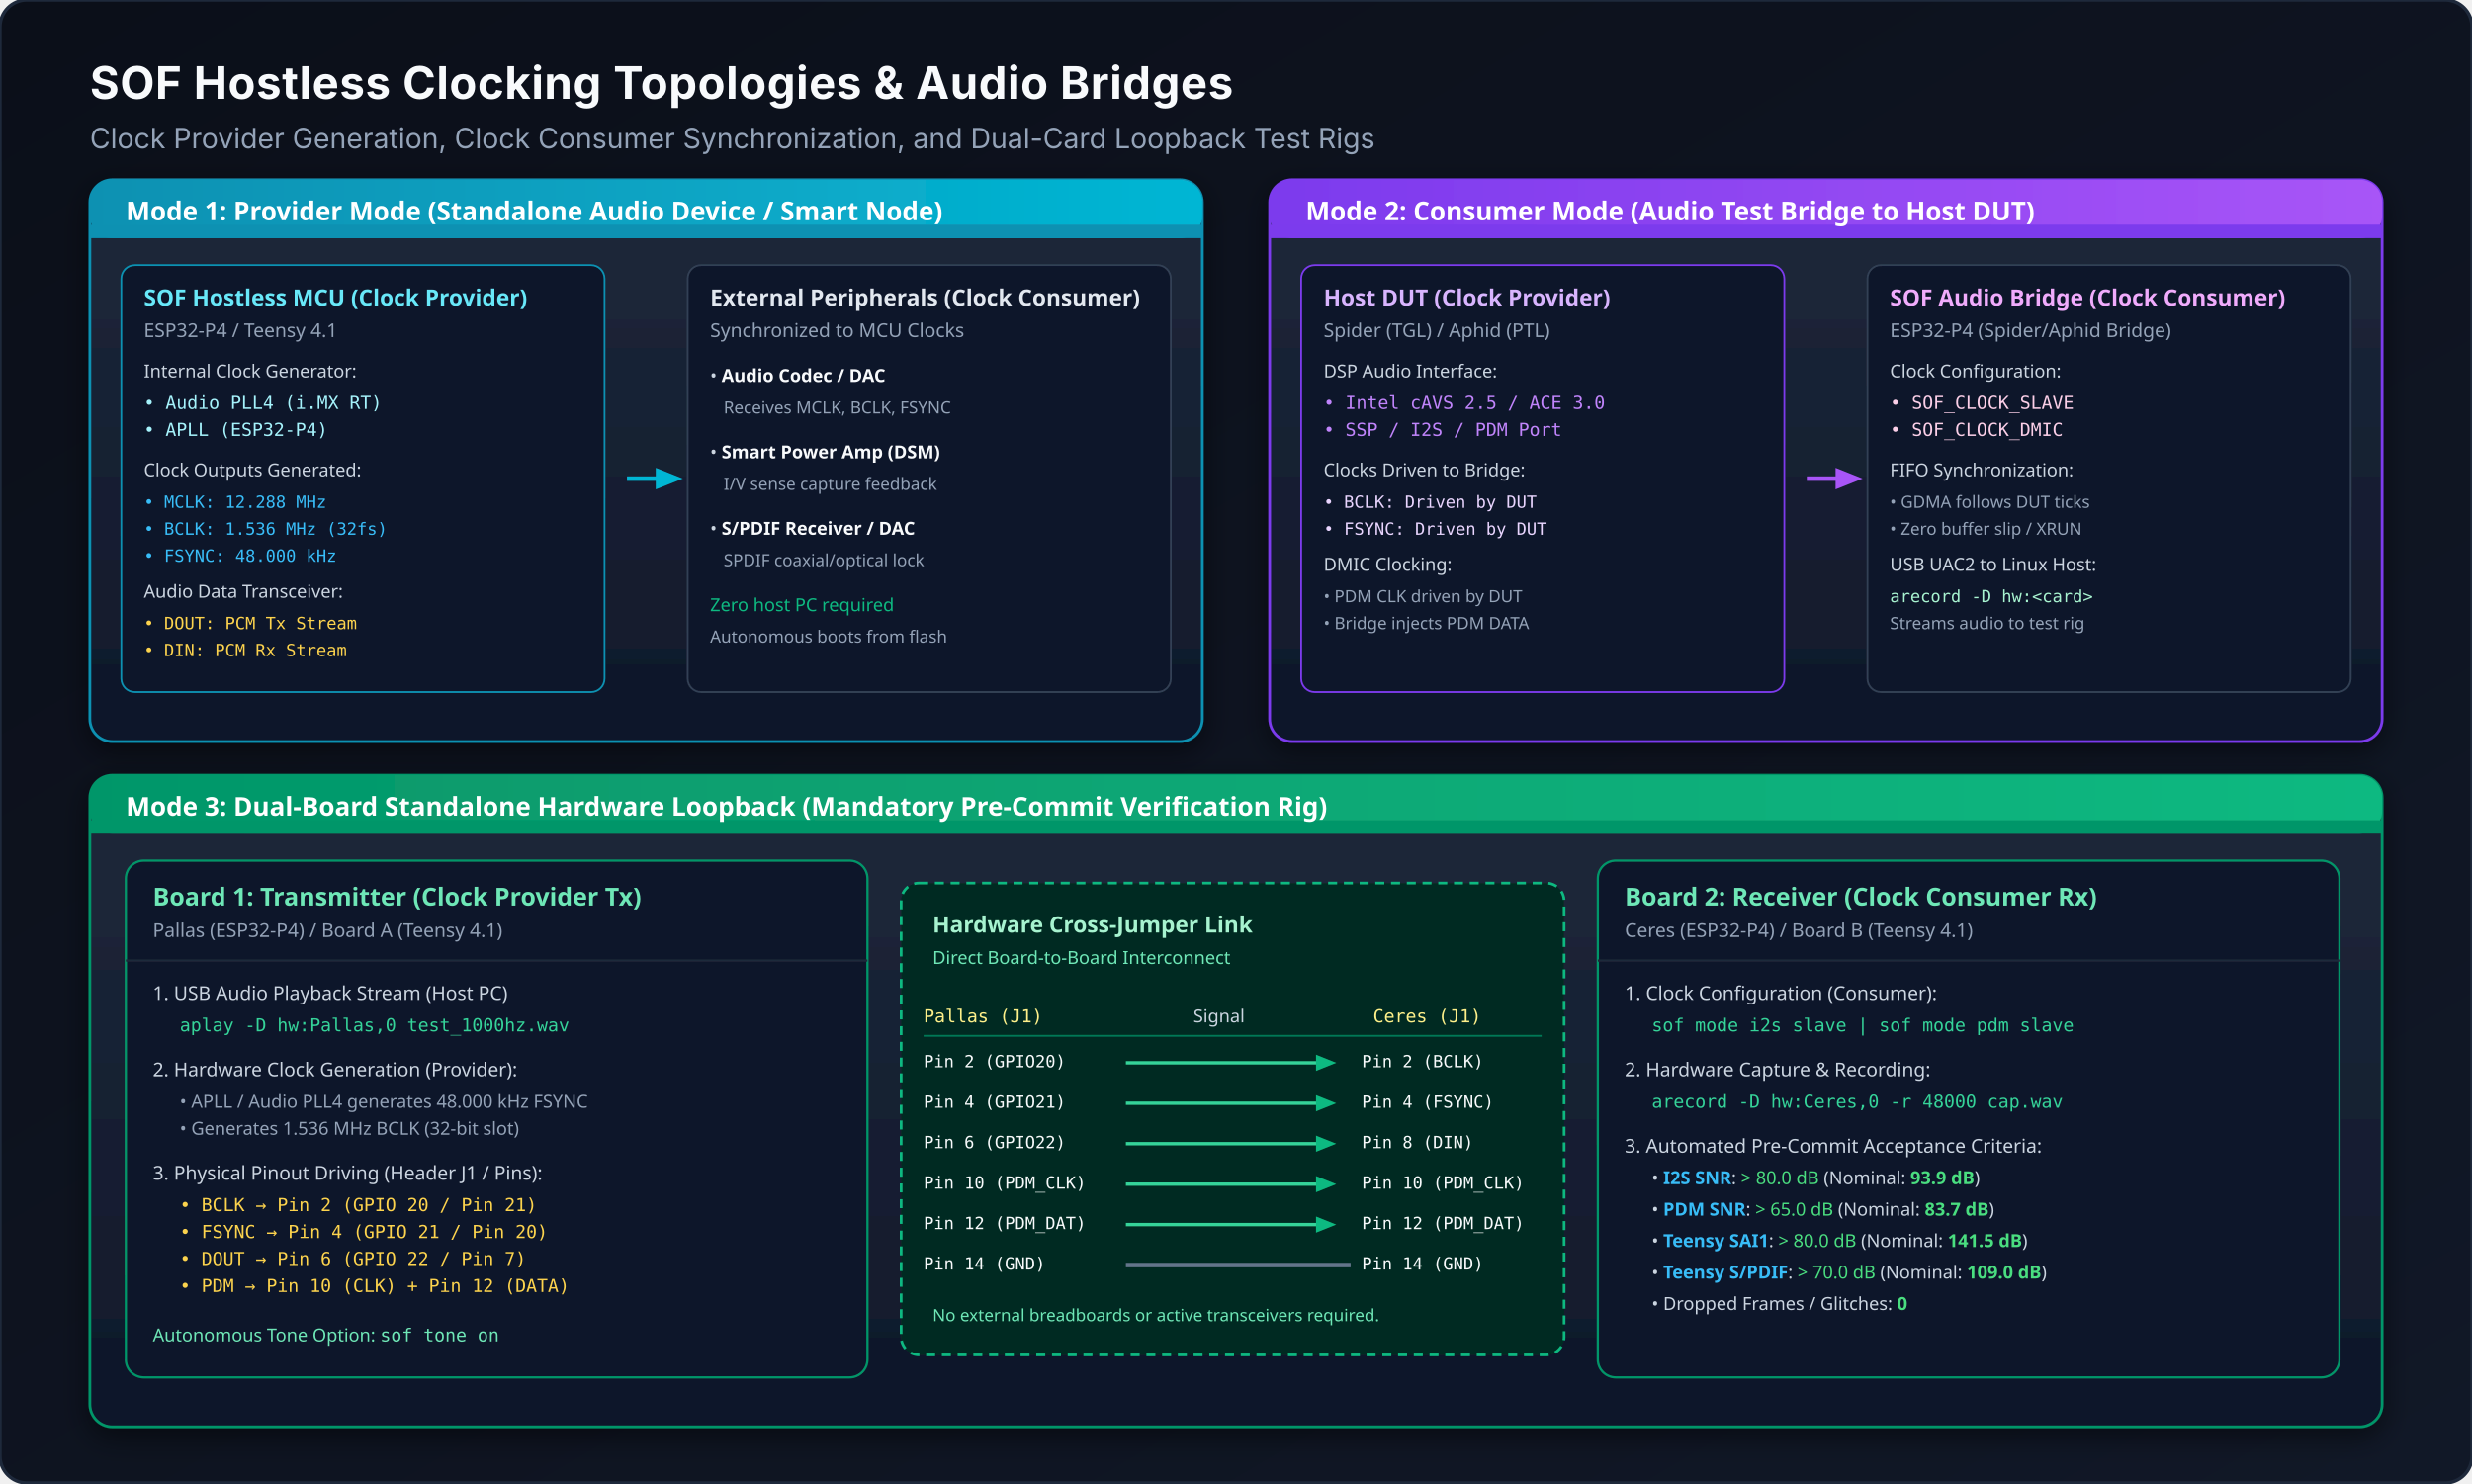
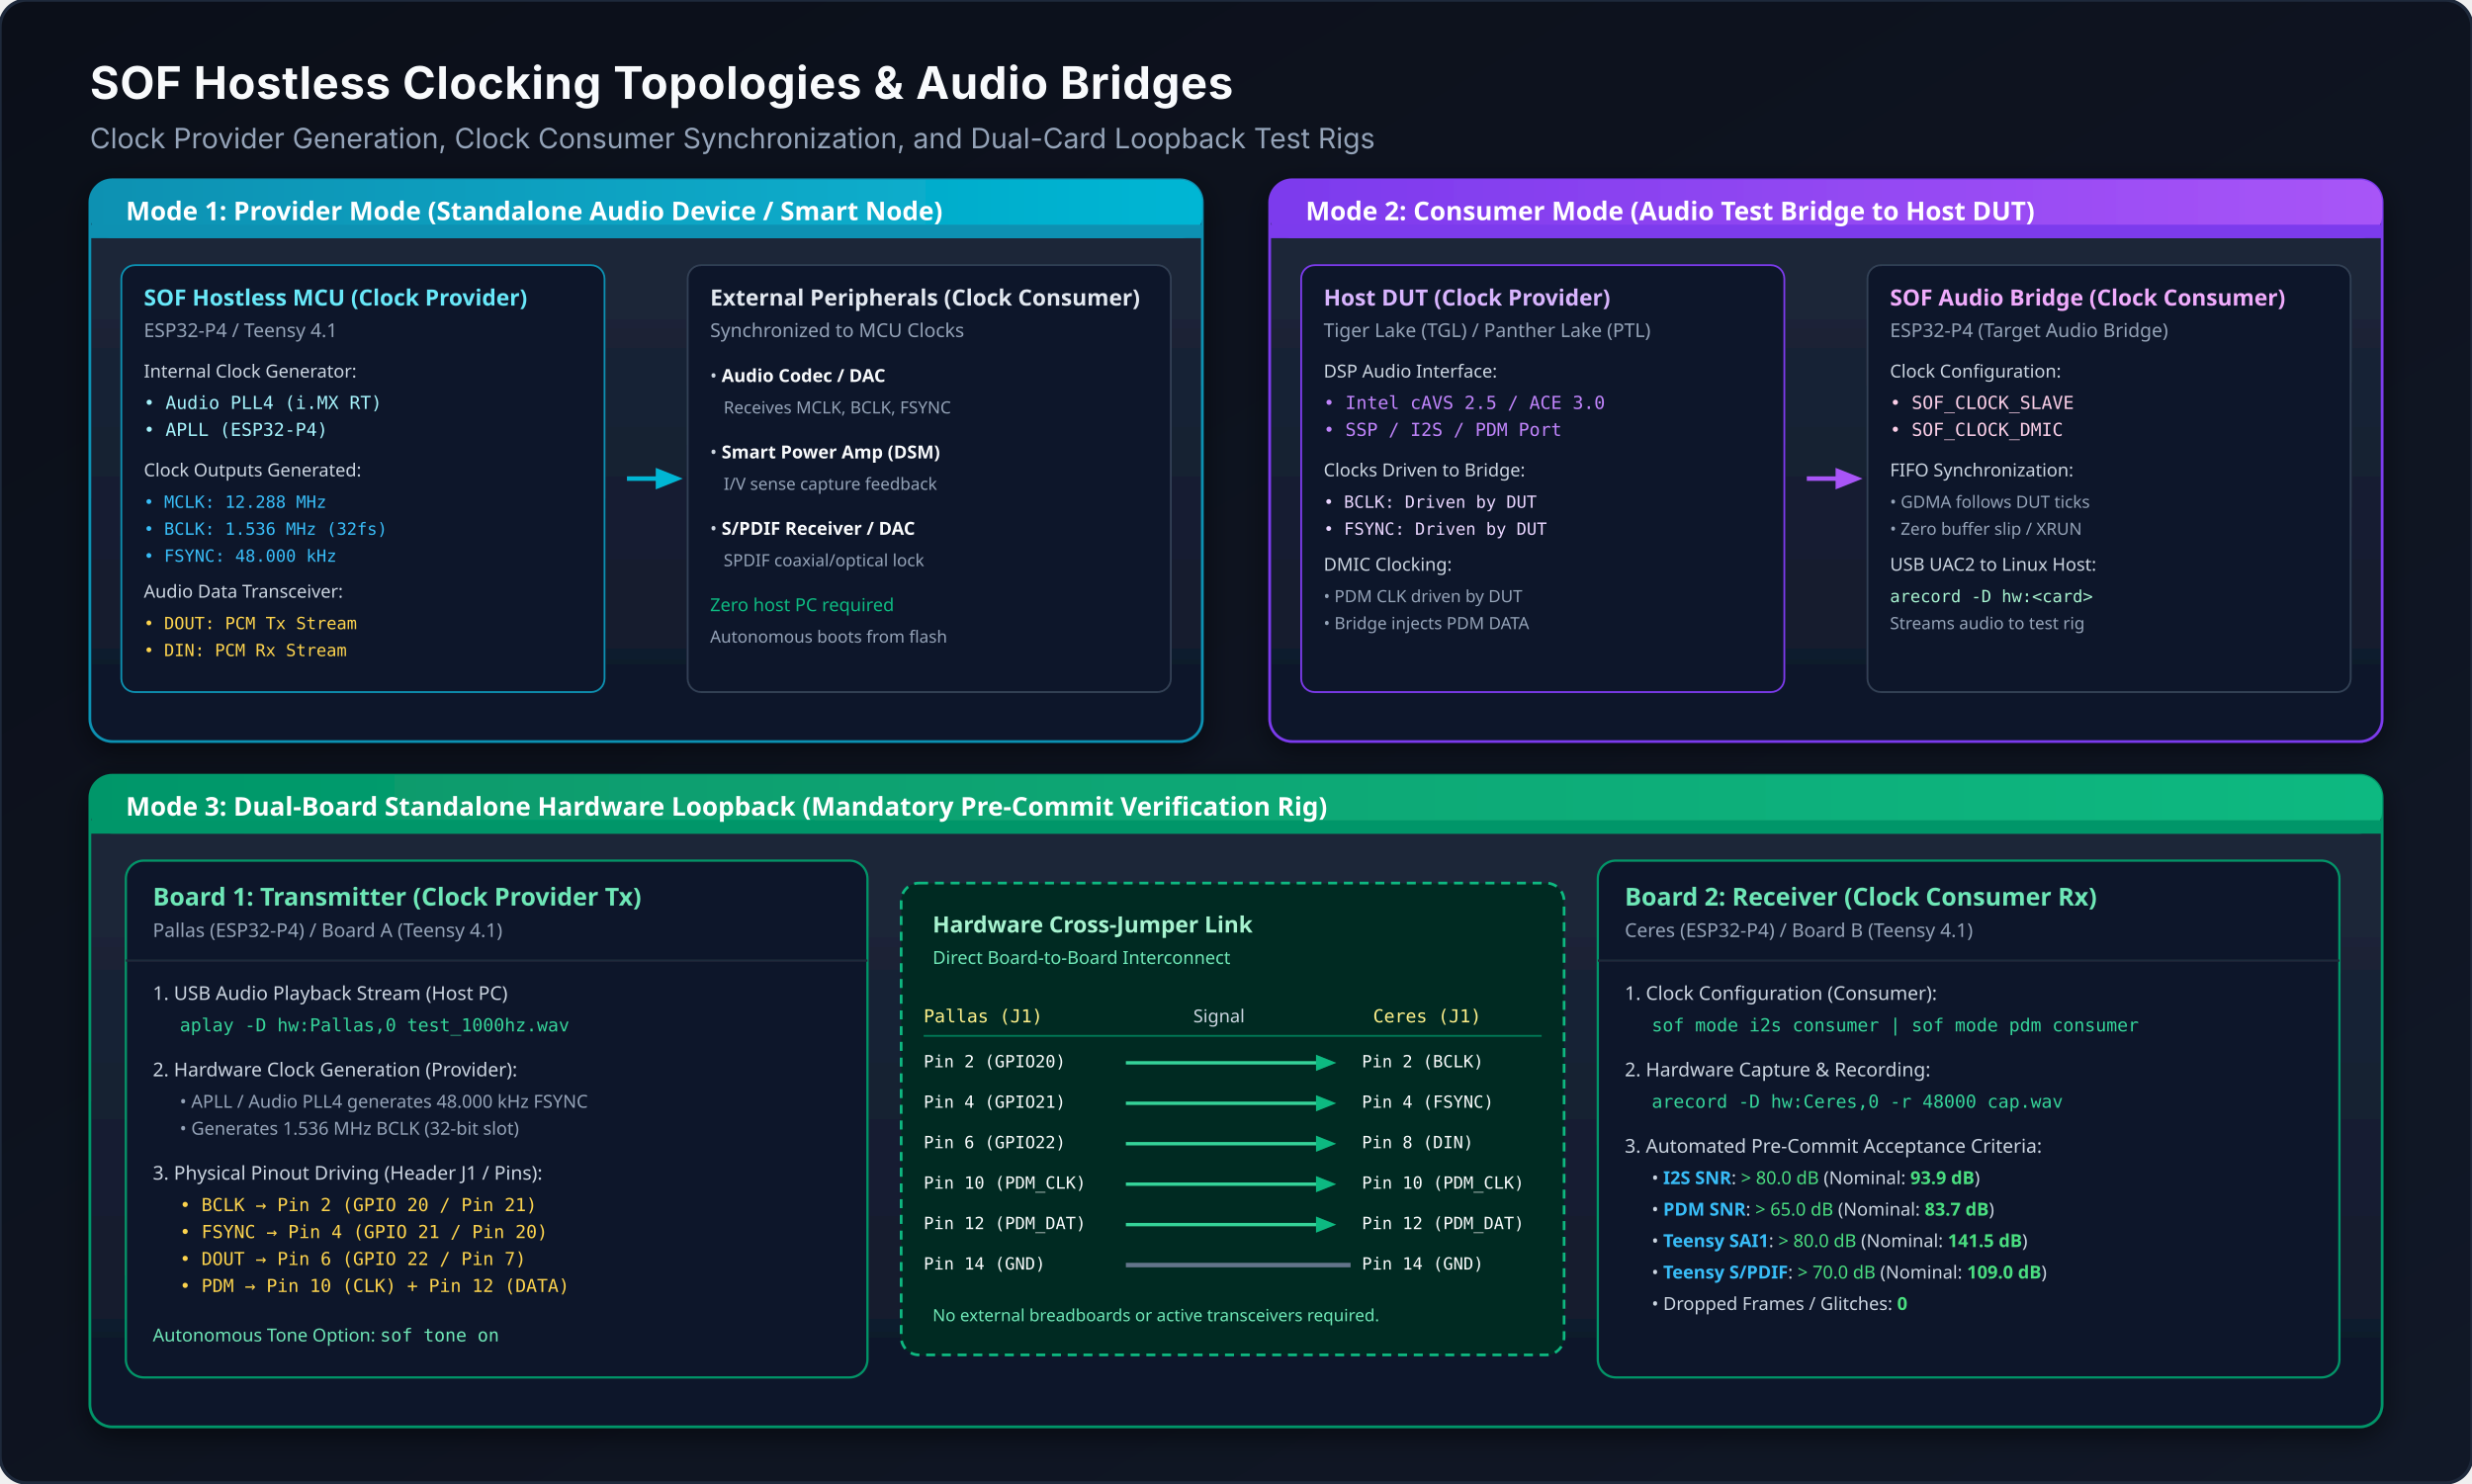
<svg xmlns="http://www.w3.org/2000/svg" viewBox="0 0 1100 660" width="100%" height="100%">
  <defs>
    <linearGradient id="bg-grad-hlclk" x1="0%" y1="0%" x2="100%" y2="100%">
      <stop offset="0%" stop-color="#0b0f19" />
      <stop offset="100%" stop-color="#111827" />
    </linearGradient>
    <linearGradient id="card-grad-hlc" x1="0%" y1="0%" x2="0%" y2="100%">
      <stop offset="0%" stop-color="#1e293b" />
      <stop offset="100%" stop-color="#0f172a" />
    </linearGradient>
    <linearGradient id="hdr-cyan-hlc" x1="0%" y1="0%" x2="100%" y2="0%">
      <stop offset="0%" stop-color="#0891b2" />
      <stop offset="100%" stop-color="#06b6d4" />
    </linearGradient>
    <linearGradient id="hdr-purple-hlc" x1="0%" y1="0%" x2="100%" y2="0%">
      <stop offset="0%" stop-color="#7c3aed" />
      <stop offset="100%" stop-color="#a855f7" />
    </linearGradient>
    <linearGradient id="hdr-emerald-hlc" x1="0%" y1="0%" x2="100%" y2="0%">
      <stop offset="0%" stop-color="#059669" />
      <stop offset="100%" stop-color="#10b981" />
    </linearGradient>
    <marker id="arr-cyan-hlc" viewBox="0 0 10 10" refX="6" refY="5" markerWidth="6" markerHeight="6" orient="auto-start-reverse">
      <path d="M 0 1 L 10 5 L 0 9 z" fill="#06b6d4" />
    </marker>
    <marker id="arr-purple-hlc" viewBox="0 0 10 10" refX="6" refY="5" markerWidth="6" markerHeight="6" orient="auto-start-reverse">
      <path d="M 0 1 L 10 5 L 0 9 z" fill="#a855f7" />
    </marker>
    <marker id="arr-emerald-hlc" viewBox="0 0 10 10" refX="6" refY="5" markerWidth="6" markerHeight="6" orient="auto-start-reverse">
      <path d="M 0 1 L 10 5 L 0 9 z" fill="#10b981" />
    </marker>
    <marker id="arr-amber-hlc" viewBox="0 0 10 10" refX="6" refY="5" markerWidth="6" markerHeight="6" orient="auto-start-reverse">
      <path d="M 0 1 L 10 5 L 0 9 z" fill="#f59e0b" />
    </marker>
    <filter id="shadow-hlc" x="-5%" y="-5%" width="110%" height="115%">
      <feDropShadow dx="0" dy="4" stdDeviation="6" flood-color="#000" flood-opacity="0.5" />
    </filter>
  </defs>
  <rect width="1100" height="660" rx="12" fill="url(#bg-grad-hlclk)" stroke="#1e293b" stroke-width="1.5" />
  <g transform="translate(40, 22)">
    <text x="0" y="22" font-family="system-ui, -apple-system, sans-serif" font-size="20" font-weight="700" fill="#f8fafc" letter-spacing="0.3">
      SOF Hostless Clocking Topologies &amp; Audio Bridges
    </text>
    <text x="0" y="44" font-family="system-ui, -apple-system, sans-serif" font-size="12.5" fill="#94a3b8">
      Clock Provider Generation, Clock Consumer Synchronization, and Dual-Card Loopback Test Rigs
    </text>
  </g>
  <g transform="translate(40, 80)" filter="url(#shadow-hlc)">
    <rect width="495" height="250" rx="10" fill="url(#card-grad-hlc)" stroke="#0891b2" stroke-width="1.2" />
    <rect width="495" height="26" rx="10" fill="url(#hdr-cyan-hlc)" />
    <rect y="20" width="495" height="6" fill="#0891b2" />
    <text x="16" y="18" font-family="system-ui, sans-serif" font-size="11.5" font-weight="700" fill="#ffffff">
      Mode 1: Provider Mode (Standalone Audio Device / Smart Node)
    </text>
    <g transform="translate(14, 38)">
      <g transform="translate(0, 0)">
        <rect width="215" height="190" rx="6" fill="#0f172a" stroke="#0891b2" stroke-width="0.8" />
        <text x="10" y="18" font-family="system-ui, sans-serif" font-size="10" font-weight="700" fill="#67e8f9">SOF Hostless MCU (Clock Provider)</text>
        <text x="10" y="32" font-family="system-ui, sans-serif" font-size="8.5" fill="#94a3b8">ESP32-P4 / Teensy 4.1</text>
        <text x="10" y="50" font-family="system-ui, sans-serif" font-size="8" fill="#cbd5e1">Internal Clock Generator:</text>
        <text x="10" y="64" font-family="monospace" font-size="8" fill="#a5f3fc">• Audio PLL4 (i.MX RT)</text>
        <text x="10" y="76" font-family="monospace" font-size="8" fill="#a5f3fc">• APLL (ESP32-P4)</text>
        <text x="10" y="94" font-family="system-ui, sans-serif" font-size="8" fill="#cbd5e1">Clock Outputs Generated:</text>
        <text x="10" y="108" font-family="monospace" font-size="7.5" fill="#38bdf8">• MCLK: 12.288 MHz</text>
        <text x="10" y="120" font-family="monospace" font-size="7.5" fill="#38bdf8">• BCLK: 1.536 MHz (32fs)</text>
        <text x="10" y="132" font-family="monospace" font-size="7.5" fill="#38bdf8">• FSYNC: 48.000 kHz</text>
        <text x="10" y="148" font-family="system-ui, sans-serif" font-size="8" fill="#cbd5e1">Audio Data Transceiver:</text>
        <text x="10" y="162" font-family="monospace" font-size="7.5" fill="#fcd34d">• DOUT: PCM Tx Stream</text>
        <text x="10" y="174" font-family="monospace" font-size="7.5" fill="#fcd34d">• DIN:  PCM Rx Stream</text>
      </g>
      <line x1="225" y1="95" x2="245" y2="95" stroke="#06b6d4" stroke-width="2" marker-end="url(#arr-cyan-hlc)" />
      <g transform="translate(252, 0)">
        <rect width="215" height="190" rx="6" fill="#0f172a" stroke="#334155" stroke-width="0.8" />
        <text x="10" y="18" font-family="system-ui, sans-serif" font-size="10" font-weight="700" fill="#e2e8f0">External Peripherals (Clock Consumer)</text>
        <text x="10" y="32" font-family="system-ui, sans-serif" font-size="8.5" fill="#94a3b8">Synchronized to MCU Clocks</text>
        <text x="10" y="52" font-family="system-ui, sans-serif" font-size="8" fill="#cbd5e1">• <tspan font-weight="700" fill="#f8fafc">Audio Codec / DAC</tspan>
        </text>
        <text x="16" y="66" font-family="system-ui, sans-serif" font-size="7.5" fill="#94a3b8">Receives MCLK, BCLK, FSYNC</text>
        <text x="10" y="86" font-family="system-ui, sans-serif" font-size="8" fill="#cbd5e1">• <tspan font-weight="700" fill="#f8fafc">Smart Power Amp (DSM)</tspan>
        </text>
        <text x="16" y="100" font-family="system-ui, sans-serif" font-size="7.5" fill="#94a3b8">I/V sense capture feedback</text>
        <text x="10" y="120" font-family="system-ui, sans-serif" font-size="8" fill="#cbd5e1">• <tspan font-weight="700" fill="#f8fafc">S/PDIF Receiver / DAC</tspan>
        </text>
        <text x="16" y="134" font-family="system-ui, sans-serif" font-size="7.5" fill="#94a3b8">SPDIF coaxial/optical lock</text>
        <text x="10" y="154" font-family="system-ui, sans-serif" font-size="8" fill="#10b981">Zero host PC required</text>
        <text x="10" y="168" font-family="system-ui, sans-serif" font-size="7.5" fill="#94a3b8">Autonomous boots from flash</text>
      </g>
    </g>
  </g>
  <g transform="translate(565, 80)" filter="url(#shadow-hlc)">
    <rect width="495" height="250" rx="10" fill="url(#card-grad-hlc)" stroke="#7c3aed" stroke-width="1.2" />
    <rect width="495" height="26" rx="10" fill="url(#hdr-purple-hlc)" />
    <rect y="20" width="495" height="6" fill="#7c3aed" />
    <text x="16" y="18" font-family="system-ui, sans-serif" font-size="11.5" font-weight="700" fill="#ffffff">
      Mode 2: Consumer Mode (Audio Test Bridge to Host DUT)
    </text>
    <g transform="translate(14, 38)">
      <g transform="translate(0, 0)">
        <rect width="215" height="190" rx="6" fill="#0f172a" stroke="#7c3aed" stroke-width="0.8" />
        <text x="10" y="18" font-family="system-ui, sans-serif" font-size="10" font-weight="700" fill="#d8b4fe">Host DUT (Clock Provider)</text>
-         <text x="10" y="32" font-family="system-ui, sans-serif" font-size="8.5" fill="#94a3b8">Spider (TGL) / Aphid (PTL)</text>
+         <text x="10" y="32" font-family="system-ui, sans-serif" font-size="8.5" fill="#94a3b8">Tiger Lake (TGL) / Panther Lake (PTL)</text>
        <text x="10" y="50" font-family="system-ui, sans-serif" font-size="8" fill="#cbd5e1">DSP Audio Interface:</text>
        <text x="10" y="64" font-family="monospace" font-size="8" fill="#c084fc">• Intel cAVS 2.5 / ACE 3.0</text>
        <text x="10" y="76" font-family="monospace" font-size="8" fill="#c084fc">• SSP / I2S / PDM Port</text>
        <text x="10" y="94" font-family="system-ui, sans-serif" font-size="8" fill="#cbd5e1">Clocks Driven to Bridge:</text>
        <text x="10" y="108" font-family="monospace" font-size="7.5" fill="#e9d5ff">• BCLK: Driven by DUT</text>
        <text x="10" y="120" font-family="monospace" font-size="7.5" fill="#e9d5ff">• FSYNC: Driven by DUT</text>
        <text x="10" y="136" font-family="system-ui, sans-serif" font-size="8" fill="#cbd5e1">DMIC Clocking:</text>
        <text x="10" y="150" font-family="system-ui, sans-serif" font-size="7.5" fill="#94a3b8">• PDM CLK driven by DUT</text>
        <text x="10" y="162" font-family="system-ui, sans-serif" font-size="7.5" fill="#94a3b8">• Bridge injects PDM DATA</text>
      </g>
      <line x1="225" y1="95" x2="245" y2="95" stroke="#a855f7" stroke-width="2" marker-end="url(#arr-purple-hlc)" />
      <g transform="translate(252, 0)">
        <rect width="215" height="190" rx="6" fill="#0f172a" stroke="#334155" stroke-width="0.8" />
        <text x="10" y="18" font-family="system-ui, sans-serif" font-size="10" font-weight="700" fill="#f0abfc">SOF Audio Bridge (Clock Consumer)</text>
-         <text x="10" y="32" font-family="system-ui, sans-serif" font-size="8.5" fill="#94a3b8">ESP32-P4 (Spider/Aphid Bridge)</text>
+         <text x="10" y="32" font-family="system-ui, sans-serif" font-size="8.5" fill="#94a3b8">ESP32-P4 (Target Audio Bridge)</text>
        <text x="10" y="50" font-family="system-ui, sans-serif" font-size="8" fill="#cbd5e1">Clock Configuration:</text>
        <text x="10" y="64" font-family="monospace" font-size="8" fill="#fbcfe8">• SOF_CLOCK_SLAVE</text>
        <text x="10" y="76" font-family="monospace" font-size="8" fill="#fbcfe8">• SOF_CLOCK_DMIC</text>
        <text x="10" y="94" font-family="system-ui, sans-serif" font-size="8" fill="#cbd5e1">FIFO Synchronization:</text>
        <text x="10" y="108" font-family="system-ui, sans-serif" font-size="7.5" fill="#94a3b8">• GDMA follows DUT ticks</text>
        <text x="10" y="120" font-family="system-ui, sans-serif" font-size="7.5" fill="#94a3b8">• Zero buffer slip / XRUN</text>
        <text x="10" y="136" font-family="system-ui, sans-serif" font-size="8" fill="#cbd5e1">USB UAC2 to Linux Host:</text>
        <text x="10" y="150" font-family="monospace" font-size="7.5" fill="#a7f3d0">arecord -D hw:&lt;card&gt;</text>
        <text x="10" y="162" font-family="system-ui, sans-serif" font-size="7.5" fill="#94a3b8">Streams audio to test rig</text>
      </g>
    </g>
  </g>
  <g transform="translate(40, 345)" filter="url(#shadow-hlc)">
    <rect width="1020" height="290" rx="10" fill="url(#card-grad-hlc)" stroke="#059669" stroke-width="1.2" />
    <rect width="1020" height="26" rx="10" fill="url(#hdr-emerald-hlc)" />
    <rect y="20" width="1020" height="6" fill="#059669" />
    <text x="16" y="18" font-family="system-ui, sans-serif" font-size="11.5" font-weight="700" fill="#ffffff">
      Mode 3: Dual-Board Standalone Hardware Loopback (Mandatory Pre-Commit Verification Rig)
    </text>
    <g transform="translate(16, 38)">
      <g transform="translate(0, 0)">
        <rect width="330" height="230" rx="8" fill="#0f172a" stroke="#059669" stroke-width="1" />
        <text x="12" y="20" font-family="system-ui, sans-serif" font-size="11" font-weight="700" fill="#6ee7b7">Board 1: Transmitter (Clock Provider Tx)</text>
        <text x="12" y="34" font-family="system-ui, sans-serif" font-size="8.5" fill="#94a3b8">Pallas (ESP32-P4) / Board A (Teensy 4.1)</text>
        <rect y="44" width="330" height="1" fill="#1e293b" />
        <text x="12" y="62" font-family="system-ui, sans-serif" font-size="8.5" fill="#cbd5e1">1. USB Audio Playback Stream (Host PC)</text>
        <text x="24" y="76" font-family="monospace" font-size="8" fill="#34d399">aplay -D hw:Pallas,0 test_1000hz.wav</text>
        <text x="12" y="96" font-family="system-ui, sans-serif" font-size="8.5" fill="#cbd5e1">2. Hardware Clock Generation (Provider):</text>
        <text x="24" y="110" font-family="system-ui, sans-serif" font-size="8" fill="#94a3b8">• APLL / Audio PLL4 generates 48.000 kHz FSYNC</text>
        <text x="24" y="122" font-family="system-ui, sans-serif" font-size="8" fill="#94a3b8">• Generates 1.536 MHz BCLK (32-bit slot)</text>
        <text x="12" y="142" font-family="system-ui, sans-serif" font-size="8.5" fill="#cbd5e1">3. Physical Pinout Driving (Header J1 / Pins):</text>
        <text x="24" y="156" font-family="monospace" font-size="8" fill="#fcd34d">• BCLK  → Pin 2 (GPIO 20 / Pin 21)</text>
        <text x="24" y="168" font-family="monospace" font-size="8" fill="#fcd34d">• FSYNC → Pin 4 (GPIO 21 / Pin 20)</text>
        <text x="24" y="180" font-family="monospace" font-size="8" fill="#fcd34d">• DOUT  → Pin 6 (GPIO 22 / Pin 7)</text>
        <text x="24" y="192" font-family="monospace" font-size="8" fill="#fcd34d">• PDM   → Pin 10 (CLK) + Pin 12 (DATA)</text>
        <text x="12" y="214" font-family="system-ui, sans-serif" font-size="8" fill="#6ee7b7">Autonomous Tone Option: <tspan font-family="monospace">sof tone on</tspan>
        </text>
      </g>
      <g transform="translate(345, 10)">
        <rect width="295" height="210" rx="8" fill="#022c22" stroke="#10b981" stroke-width="1.2" stroke-dasharray="4,3" />
        <text x="14" y="22" font-family="system-ui, sans-serif" font-size="10" font-weight="700" fill="#a7f3d0">Hardware Cross-Jumper Link</text>
        <text x="14" y="36" font-family="system-ui, sans-serif" font-size="8" fill="#6ee7b7">Direct Board-to-Board Interconnect</text>
        <g transform="translate(10, 48)">
          <text x="0" y="14" font-family="monospace" font-size="8" fill="#fef08a">Pallas (J1)</text>
          <text x="120" y="14" font-family="system-ui" font-size="8" fill="#cbd5e1">Signal</text>
          <text x="200" y="14" font-family="monospace" font-size="8" fill="#fef08a">Ceres (J1)</text>
          <line y1="20" x2="275" y2="20" stroke="#047857" stroke-width="0.8" />
          <text x="0" y="34" font-family="monospace" font-size="7.5" fill="#f8fafc">Pin 2 (GPIO20)</text>
          <path d="M 90 32 L 180 32" stroke="#34d399" stroke-width="1.5" marker-end="url(#arr-emerald-hlc)" />
          <text x="195" y="34" font-family="monospace" font-size="7.5" fill="#f8fafc">Pin 2 (BCLK)</text>
          <text x="0" y="52" font-family="monospace" font-size="7.5" fill="#f8fafc">Pin 4 (GPIO21)</text>
          <path d="M 90 50 L 180 50" stroke="#34d399" stroke-width="1.5" marker-end="url(#arr-emerald-hlc)" />
          <text x="195" y="52" font-family="monospace" font-size="7.5" fill="#f8fafc">Pin 4 (FSYNC)</text>
          <text x="0" y="70" font-family="monospace" font-size="7.5" fill="#f8fafc">Pin 6 (GPIO22)</text>
          <path d="M 90 68 L 180 68" stroke="#34d399" stroke-width="1.5" marker-end="url(#arr-emerald-hlc)" />
          <text x="195" y="70" font-family="monospace" font-size="7.5" fill="#f8fafc">Pin 8 (DIN)</text>
          <text x="0" y="88" font-family="monospace" font-size="7.5" fill="#f8fafc">Pin 10 (PDM_CLK)</text>
          <path d="M 90 86 L 180 86" stroke="#34d399" stroke-width="1.5" marker-end="url(#arr-emerald-hlc)" />
          <text x="195" y="88" font-family="monospace" font-size="7.5" fill="#f8fafc">Pin 10 (PDM_CLK)</text>
          <text x="0" y="106" font-family="monospace" font-size="7.5" fill="#f8fafc">Pin 12 (PDM_DAT)</text>
          <path d="M 90 104 L 180 104" stroke="#34d399" stroke-width="1.5" marker-end="url(#arr-emerald-hlc)" />
          <text x="195" y="106" font-family="monospace" font-size="7.5" fill="#f8fafc">Pin 12 (PDM_DAT)</text>
          <text x="0" y="124" font-family="monospace" font-size="7.5" fill="#f8fafc">Pin 14 (GND)</text>
          <line x1="90" y1="122" x2="190" y2="122" stroke="#64748b" stroke-width="2" />
          <text x="195" y="124" font-family="monospace" font-size="7.5" fill="#f8fafc">Pin 14 (GND)</text>
        </g>
        <text x="14" y="195" font-family="system-ui, sans-serif" font-size="7.5" fill="#6ee7b7">
          No external breadboards or active transceivers required.
        </text>
      </g>
      <g transform="translate(655, 0)">
        <rect width="330" height="230" rx="8" fill="#0f172a" stroke="#059669" stroke-width="1" />
        <text x="12" y="20" font-family="system-ui, sans-serif" font-size="11" font-weight="700" fill="#6ee7b7">Board 2: Receiver (Clock Consumer Rx)</text>
        <text x="12" y="34" font-family="system-ui, sans-serif" font-size="8.5" fill="#94a3b8">Ceres (ESP32-P4) / Board B (Teensy 4.1)</text>
        <rect y="44" width="330" height="1" fill="#1e293b" />
        <text x="12" y="62" font-family="system-ui, sans-serif" font-size="8.5" fill="#cbd5e1">1. Clock Configuration (Consumer):</text>
-         <text x="24" y="76" font-family="monospace" font-size="8" fill="#34d399">sof mode i2s slave  |  sof mode pdm slave</text>
+         <text x="24" y="76" font-family="monospace" font-size="8" fill="#34d399">sof mode i2s consumer  |  sof mode pdm consumer</text>
        <text x="12" y="96" font-family="system-ui, sans-serif" font-size="8.5" fill="#cbd5e1">2. Hardware Capture &amp; Recording:</text>
        <text x="24" y="110" font-family="monospace" font-size="8" fill="#34d399">arecord -D hw:Ceres,0 -r 48000 cap.wav</text>
        <text x="12" y="130" font-family="system-ui, sans-serif" font-size="8.5" fill="#cbd5e1">3. Automated Pre-Commit Acceptance Criteria:</text>
        <text x="24" y="144" font-family="system-ui, sans-serif" font-size="8" fill="#cbd5e1">• <tspan font-weight="700" fill="#38bdf8">I2S SNR</tspan>: <tspan fill="#4ade80">&gt; 80.0 dB</tspan> (Nominal: <tspan font-weight="700" fill="#4ade80">93.9 dB</tspan>)</text>
        <text x="24" y="158" font-family="system-ui, sans-serif" font-size="8" fill="#cbd5e1">• <tspan font-weight="700" fill="#38bdf8">PDM SNR</tspan>: <tspan fill="#4ade80">&gt; 65.0 dB</tspan> (Nominal: <tspan font-weight="700" fill="#4ade80">83.7 dB</tspan>)</text>
        <text x="24" y="172" font-family="system-ui, sans-serif" font-size="8" fill="#cbd5e1">• <tspan font-weight="700" fill="#38bdf8">Teensy SAI1</tspan>: <tspan fill="#4ade80">&gt; 80.0 dB</tspan> (Nominal: <tspan font-weight="700" fill="#4ade80">141.5 dB</tspan>)</text>
        <text x="24" y="186" font-family="system-ui, sans-serif" font-size="8" fill="#cbd5e1">• <tspan font-weight="700" fill="#38bdf8">Teensy S/PDIF</tspan>: <tspan fill="#4ade80">&gt; 70.0 dB</tspan> (Nominal: <tspan font-weight="700" fill="#4ade80">109.0 dB</tspan>)</text>
        <text x="24" y="200" font-family="system-ui, sans-serif" font-size="8" fill="#cbd5e1">• Dropped Frames / Glitches: <tspan font-weight="700" fill="#4ade80">0</tspan>
        </text>
      </g>
    </g>
  </g>
</svg>
